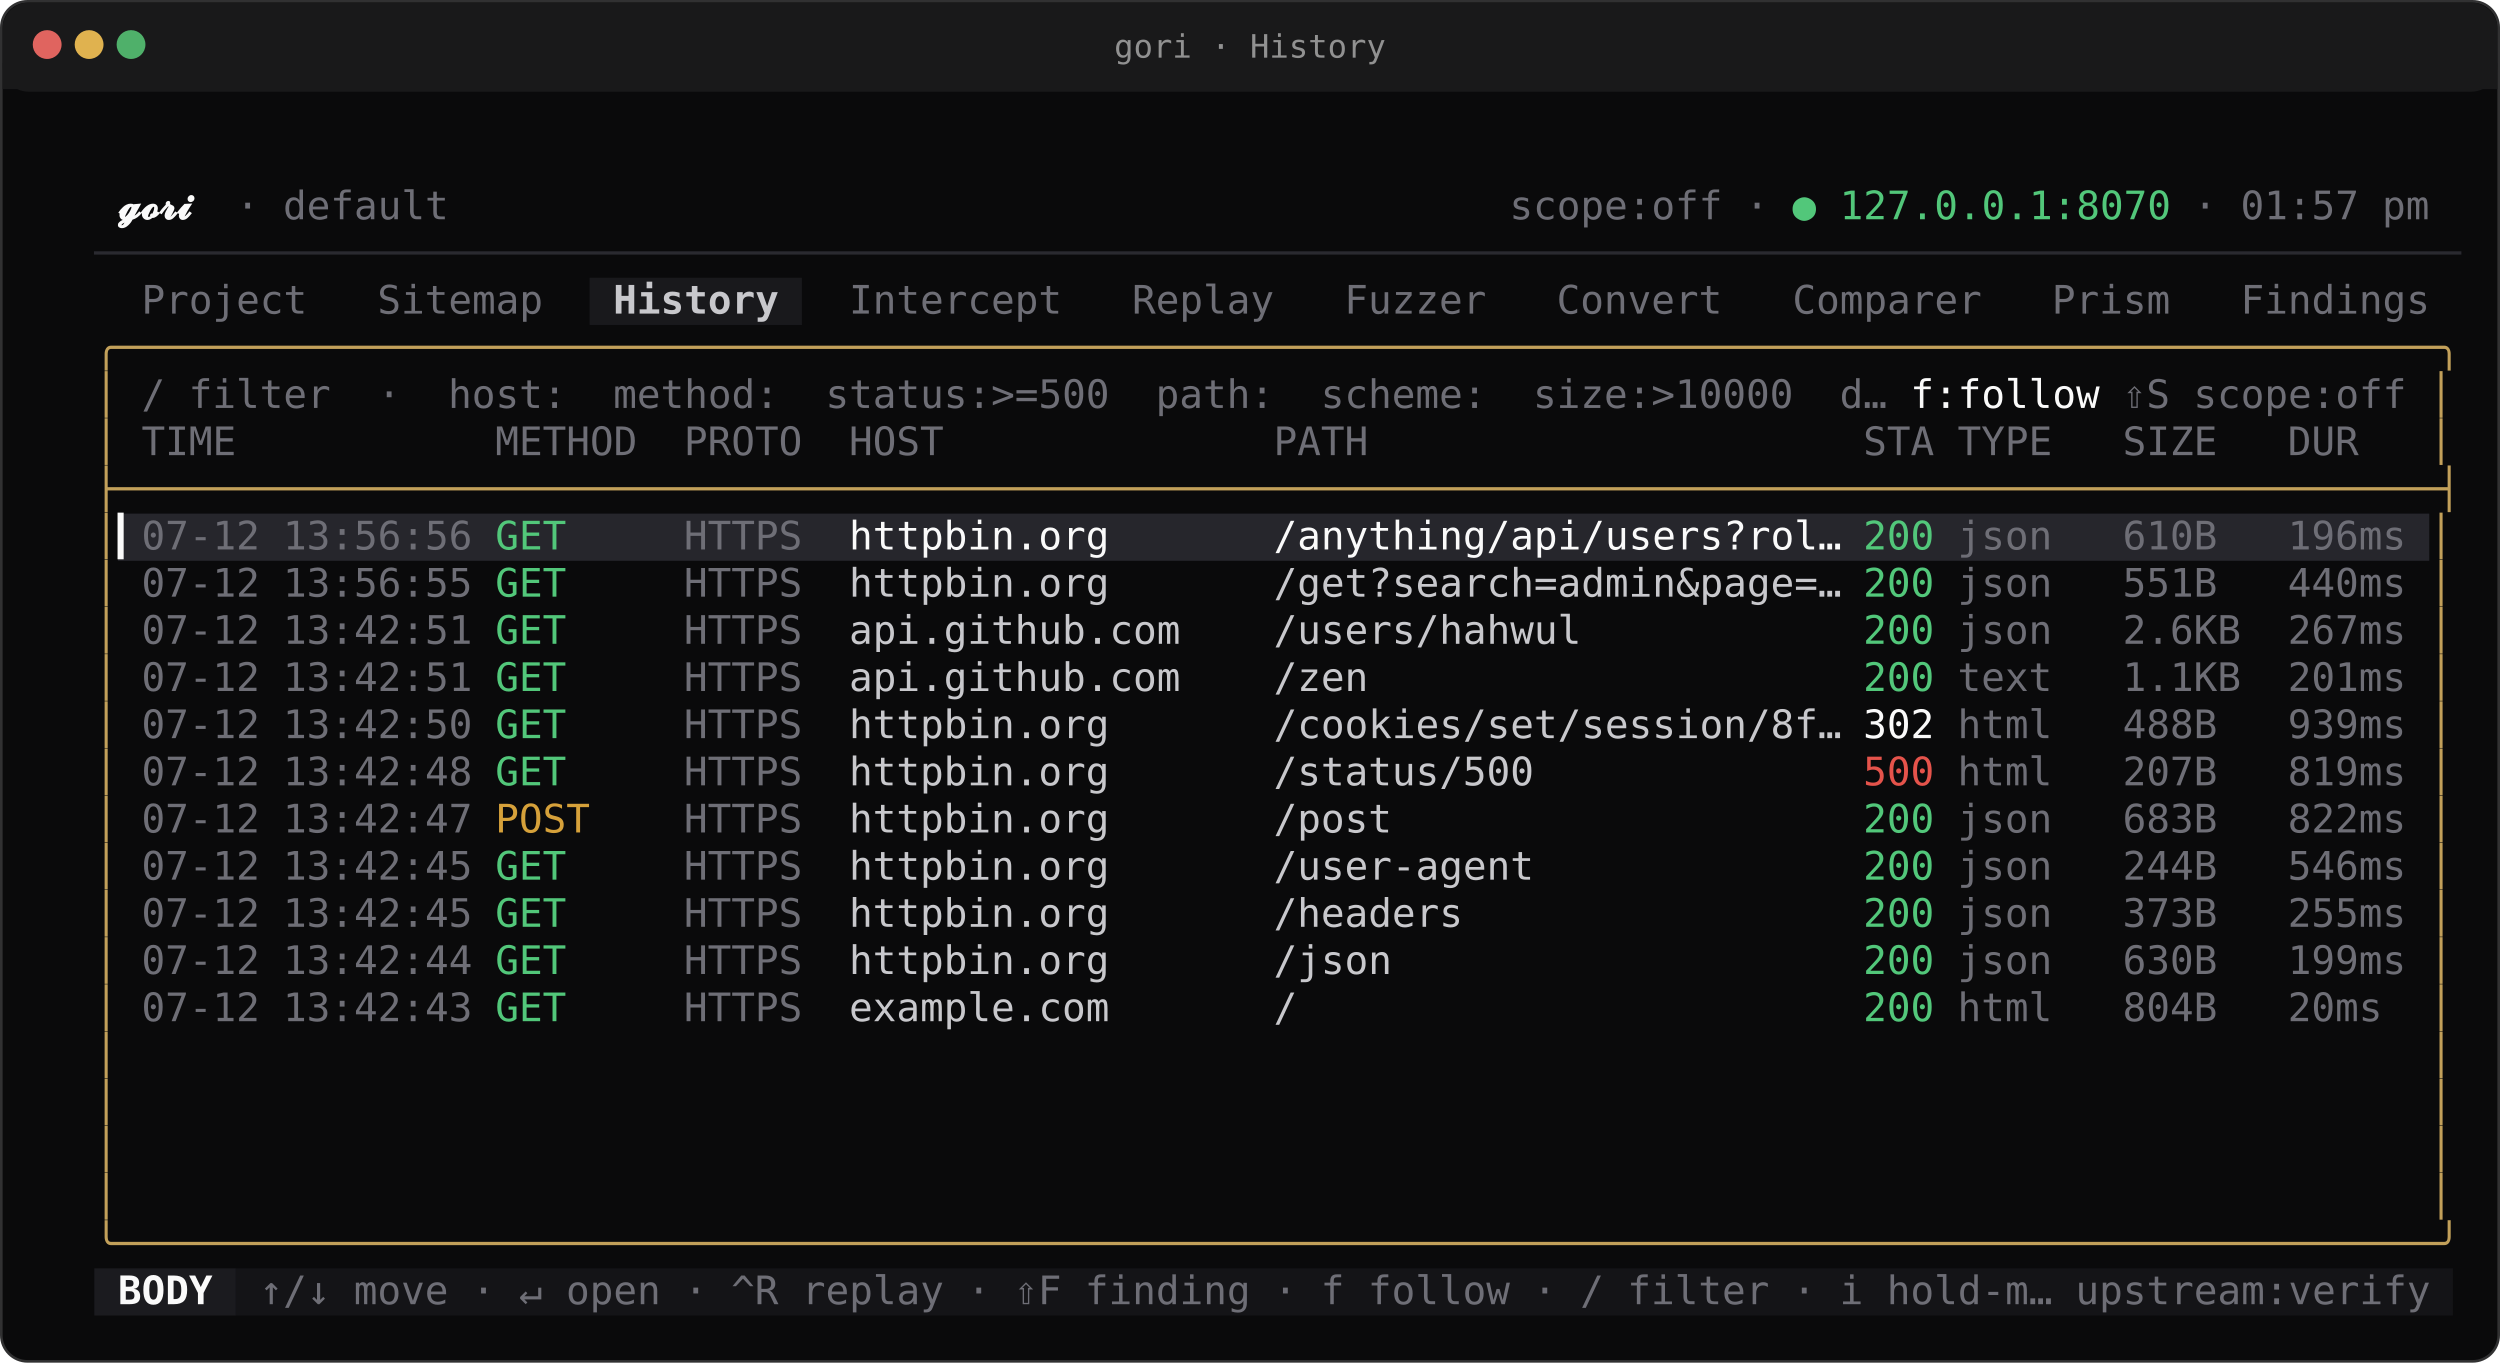
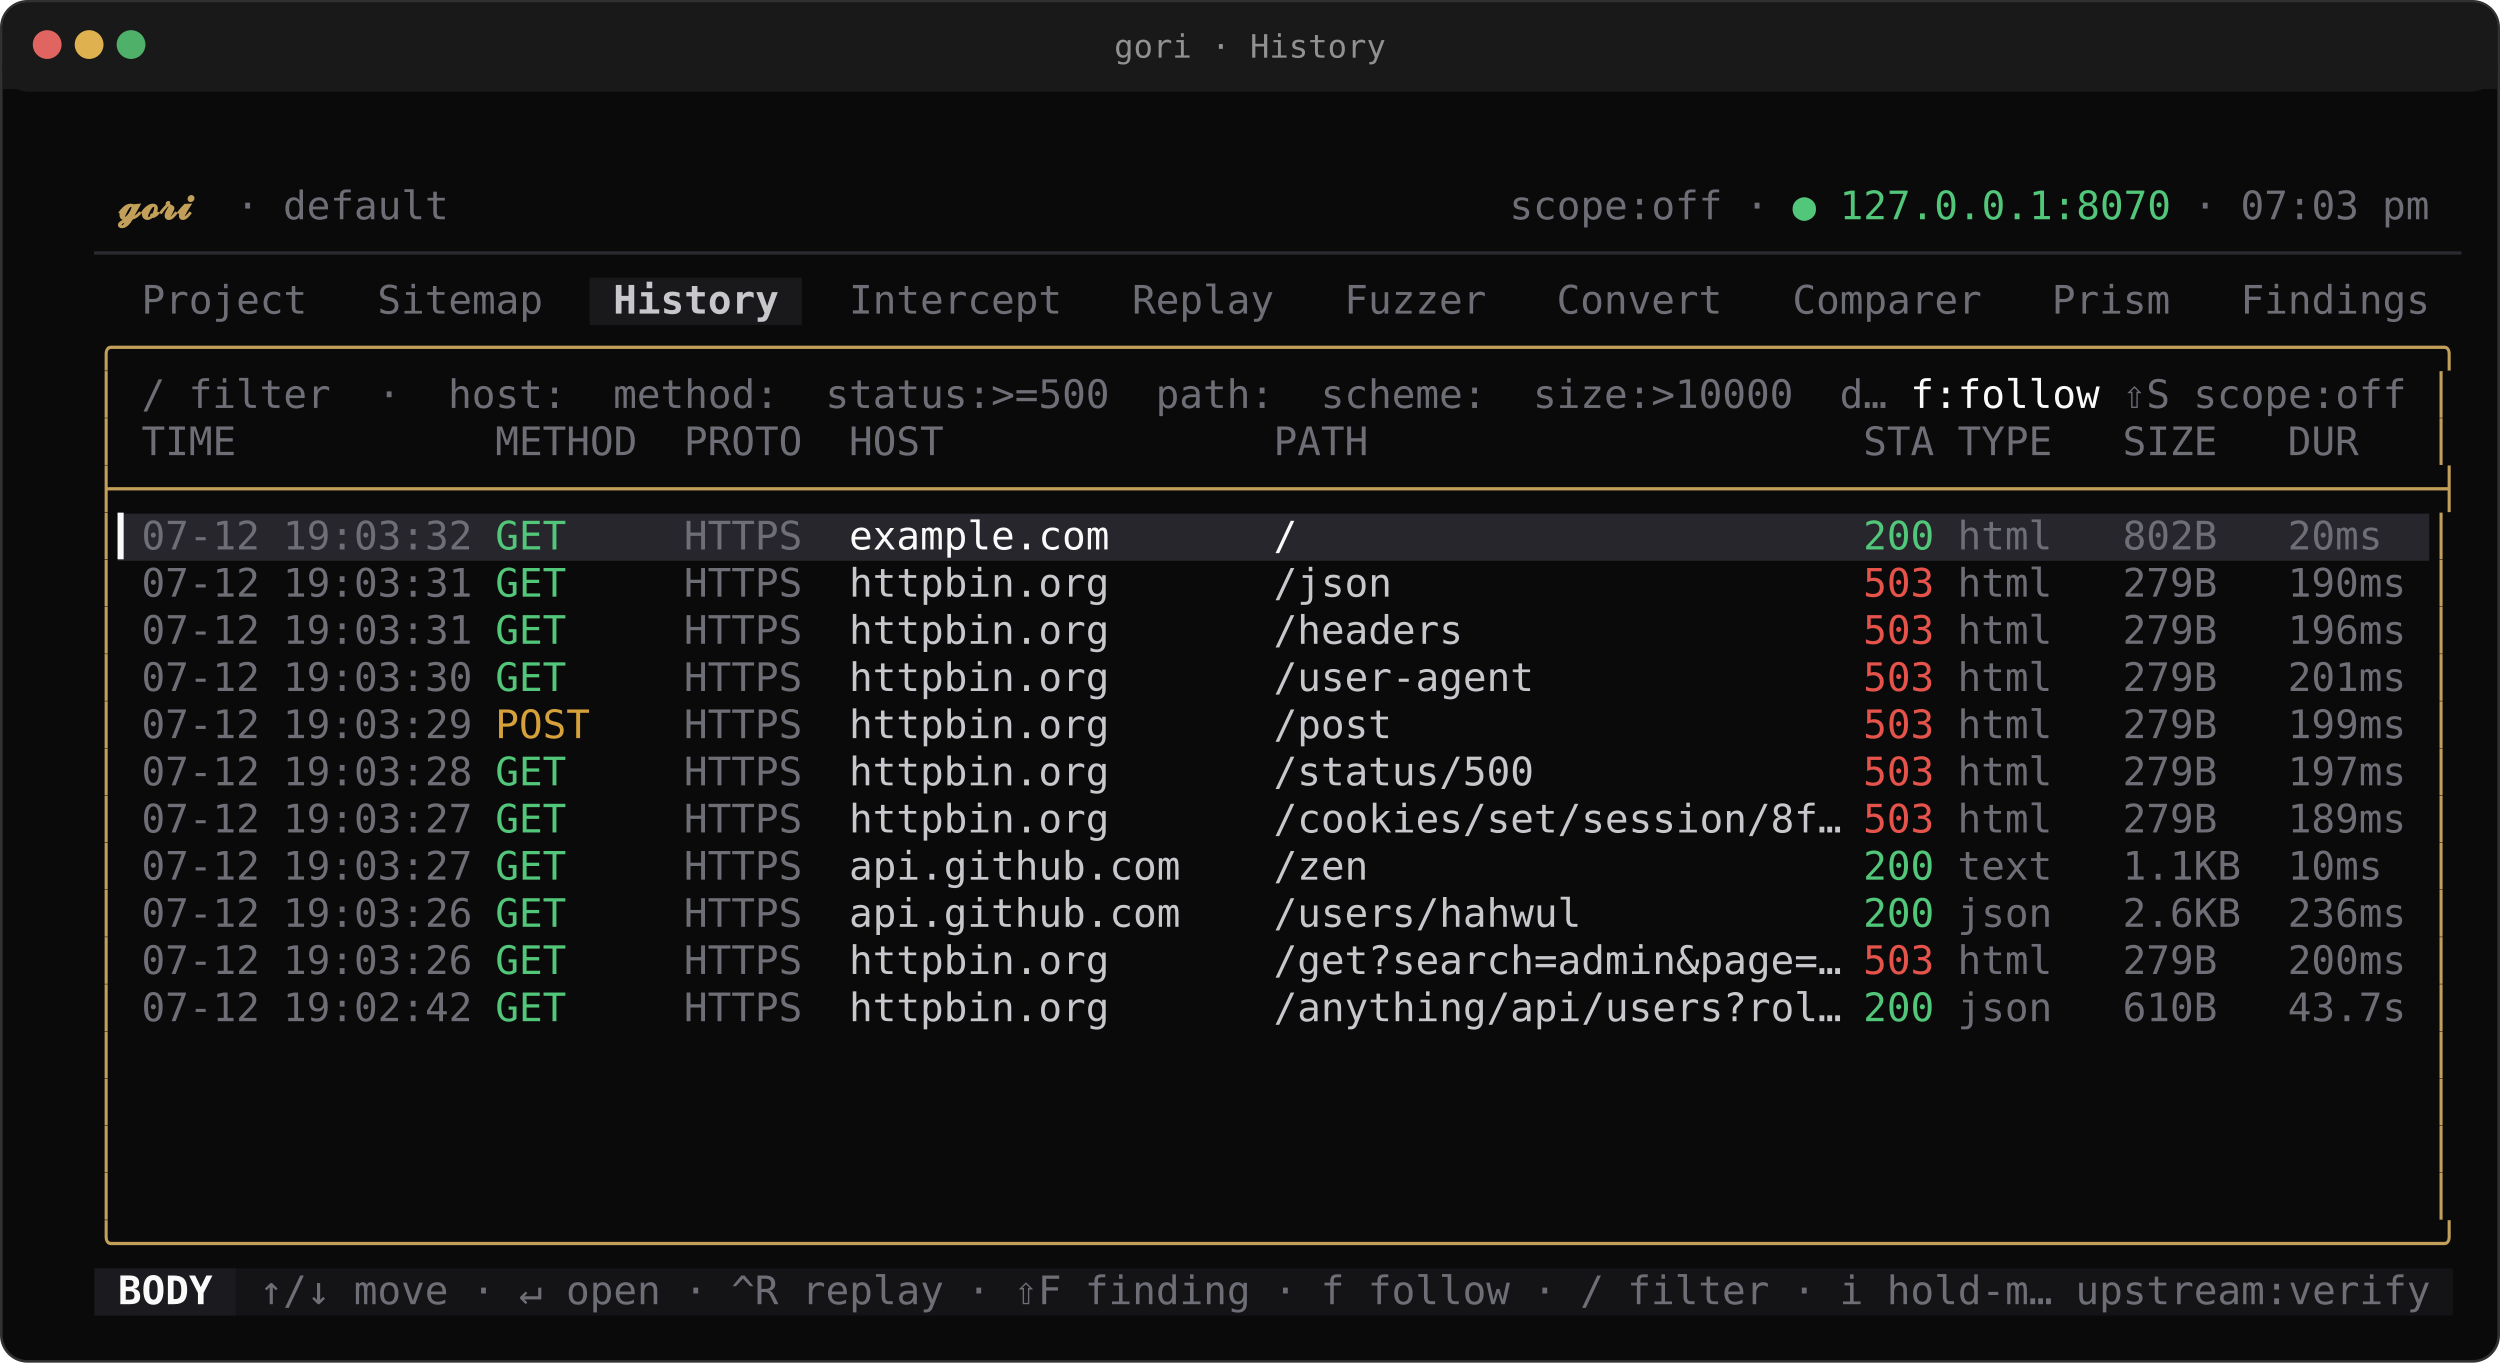
<svg xmlns="http://www.w3.org/2000/svg" width="954" height="520" viewBox="0 0 954.0 520.0" font-family="ui-monospace,'SF Mono','JetBrains Mono',Menlo,Consolas,monospace" font-size="15.0px" role="img" aria-label="gori · History">
  <rect x="0.5" y="0.5" width="953.0" height="519.0" rx="10" ry="10" fill="#0a0a0b" stroke="#313132" stroke-width="1" />
  <rect x="1" y="1" width="952.0" height="34.0" rx="10" ry="10" fill="#19191a" />
  <rect x="1" y="24.0" width="952.0" height="10" fill="#19191a" />
  <circle cx="18.0" cy="17.0" r="5.5" fill="#e0645f" />
  <circle cx="34.0" cy="17.0" r="5.5" fill="#e0b24f" />
  <circle cx="50.0" cy="17.0" r="5.5" fill="#4fb06a" />
  <text x="477.0" y="22.0" text-anchor="middle" fill="#919191" font-size="12.3px">gori · History</text>
  <rect x="225.00" y="106.00" width="81.00" height="18.00" fill="#19191c" />
  <rect x="45.00" y="196.00" width="882.00" height="18.00" fill="#26262c" />
  <rect x="36.00" y="484.00" width="54.00" height="18.00" fill="#1b1b1f" />
  <rect x="90.00" y="484.00" width="846.00" height="18.00" fill="#141417" />
-   <text x="45.00" y="83.68" textLength="36.00" lengthAdjust="spacingAndGlyphs" fill="#fafafa" font-weight="700" xml:space="preserve">𝓰𝓸𝓻𝓲</text>
+   <text x="45.00" y="83.68" textLength="36.00" lengthAdjust="spacingAndGlyphs" fill="#c2a05a" font-weight="700" xml:space="preserve">𝓰𝓸𝓻𝓲</text>
  <text x="90.00" y="83.68" textLength="9.00" lengthAdjust="spacingAndGlyphs" fill="#6e6e76" xml:space="preserve">·</text>
  <text x="108.00" y="83.68" textLength="63.00" lengthAdjust="spacingAndGlyphs" fill="#6e6e76" xml:space="preserve">default</text>
  <text x="576.00" y="83.68" textLength="81.00" lengthAdjust="spacingAndGlyphs" fill="#6e6e76" xml:space="preserve">scope:off</text>
  <text x="666.00" y="83.68" textLength="9.00" lengthAdjust="spacingAndGlyphs" fill="#6e6e76" xml:space="preserve">·</text>
  <text x="684.00" y="83.68" textLength="9.00" lengthAdjust="spacingAndGlyphs" fill="#52c77a" xml:space="preserve">●</text>
  <text x="702.00" y="83.68" textLength="126.00" lengthAdjust="spacingAndGlyphs" fill="#52c77a" xml:space="preserve">127.0.0.1:8070</text>
  <text x="837.00" y="83.68" textLength="9.00" lengthAdjust="spacingAndGlyphs" fill="#6e6e76" xml:space="preserve">·</text>
-   <text x="855.00" y="83.68" textLength="45.00" lengthAdjust="spacingAndGlyphs" fill="#6e6e76" xml:space="preserve">01:57</text>
+   <text x="855.00" y="83.68" textLength="45.00" lengthAdjust="spacingAndGlyphs" fill="#6e6e76" xml:space="preserve">07:03</text>
  <text x="909.00" y="83.68" textLength="18.00" lengthAdjust="spacingAndGlyphs" fill="#6e6e76" xml:space="preserve">pm</text>
  <text x="36.00" y="101.68" textLength="900.00" lengthAdjust="spacingAndGlyphs" fill="#2a2a30" xml:space="preserve">────────────────────────────────────────────────────────────────────────────────────────────────────</text>
  <text x="54.00" y="119.68" textLength="63.00" lengthAdjust="spacingAndGlyphs" fill="#6e6e76" xml:space="preserve">Project</text>
  <text x="144.00" y="119.68" textLength="63.00" lengthAdjust="spacingAndGlyphs" fill="#6e6e76" xml:space="preserve">Sitemap</text>
  <text x="234.00" y="119.68" textLength="63.00" lengthAdjust="spacingAndGlyphs" fill="#c8c8cc" font-weight="700" xml:space="preserve">History</text>
  <text x="324.00" y="119.68" textLength="81.00" lengthAdjust="spacingAndGlyphs" fill="#6e6e76" xml:space="preserve">Intercept</text>
  <text x="432.00" y="119.68" textLength="54.00" lengthAdjust="spacingAndGlyphs" fill="#6e6e76" xml:space="preserve">Replay</text>
  <text x="513.00" y="119.68" textLength="54.00" lengthAdjust="spacingAndGlyphs" fill="#6e6e76" xml:space="preserve">Fuzzer</text>
  <text x="594.00" y="119.68" textLength="63.00" lengthAdjust="spacingAndGlyphs" fill="#6e6e76" xml:space="preserve">Convert</text>
  <text x="684.00" y="119.68" textLength="72.00" lengthAdjust="spacingAndGlyphs" fill="#6e6e76" xml:space="preserve">Comparer</text>
  <text x="783.00" y="119.68" textLength="45.00" lengthAdjust="spacingAndGlyphs" fill="#6e6e76" xml:space="preserve">Prism</text>
  <text x="855.00" y="119.68" textLength="72.00" lengthAdjust="spacingAndGlyphs" fill="#6e6e76" xml:space="preserve">Findings</text>
  <text x="36.00" y="137.68" textLength="900.00" lengthAdjust="spacingAndGlyphs" fill="#c2a05a" xml:space="preserve">╭──────────────────────────────────────────────────────────────────────────────────────────────────╮</text>
  <text x="36.00" y="155.68" textLength="9.00" lengthAdjust="spacingAndGlyphs" fill="#c2a05a" xml:space="preserve">│</text>
  <text x="54.00" y="155.68" textLength="9.00" lengthAdjust="spacingAndGlyphs" fill="#6e6e76" xml:space="preserve">/</text>
  <text x="72.00" y="155.68" textLength="54.00" lengthAdjust="spacingAndGlyphs" fill="#6e6e76" xml:space="preserve">filter</text>
  <text x="144.00" y="155.68" textLength="9.00" lengthAdjust="spacingAndGlyphs" fill="#6e6e76" xml:space="preserve">·</text>
  <text x="171.00" y="155.68" textLength="45.00" lengthAdjust="spacingAndGlyphs" fill="#6e6e76" xml:space="preserve">host:</text>
  <text x="234.00" y="155.68" textLength="63.00" lengthAdjust="spacingAndGlyphs" fill="#6e6e76" xml:space="preserve">method:</text>
  <text x="315.00" y="155.68" textLength="108.00" lengthAdjust="spacingAndGlyphs" fill="#6e6e76" xml:space="preserve">status:&gt;=500</text>
  <text x="441.00" y="155.68" textLength="45.00" lengthAdjust="spacingAndGlyphs" fill="#6e6e76" xml:space="preserve">path:</text>
  <text x="504.00" y="155.68" textLength="63.00" lengthAdjust="spacingAndGlyphs" fill="#6e6e76" xml:space="preserve">scheme:</text>
  <text x="585.00" y="155.68" textLength="99.00" lengthAdjust="spacingAndGlyphs" fill="#6e6e76" xml:space="preserve">size:&gt;10000</text>
  <text x="702.00" y="155.68" textLength="18.00" lengthAdjust="spacingAndGlyphs" fill="#6e6e76" xml:space="preserve">d…</text>
  <text x="729.00" y="155.68" textLength="72.00" lengthAdjust="spacingAndGlyphs" fill="#fafafa" xml:space="preserve">f:follow</text>
  <text x="810.00" y="155.68" textLength="18.00" lengthAdjust="spacingAndGlyphs" fill="#6e6e76" xml:space="preserve">⇧S</text>
  <text x="837.00" y="155.68" textLength="81.00" lengthAdjust="spacingAndGlyphs" fill="#6e6e76" xml:space="preserve">scope:off</text>
  <text x="927.00" y="155.68" textLength="9.00" lengthAdjust="spacingAndGlyphs" fill="#c2a05a" xml:space="preserve">│</text>
  <text x="36.00" y="173.68" textLength="9.00" lengthAdjust="spacingAndGlyphs" fill="#c2a05a" xml:space="preserve">│</text>
  <text x="54.00" y="173.68" textLength="36.00" lengthAdjust="spacingAndGlyphs" fill="#6e6e76" xml:space="preserve">TIME</text>
  <text x="189.00" y="173.68" textLength="54.00" lengthAdjust="spacingAndGlyphs" fill="#6e6e76" xml:space="preserve">METHOD</text>
  <text x="261.00" y="173.68" textLength="45.00" lengthAdjust="spacingAndGlyphs" fill="#6e6e76" xml:space="preserve">PROTO</text>
  <text x="324.00" y="173.68" textLength="36.00" lengthAdjust="spacingAndGlyphs" fill="#6e6e76" xml:space="preserve">HOST</text>
  <text x="486.00" y="173.68" textLength="36.00" lengthAdjust="spacingAndGlyphs" fill="#6e6e76" xml:space="preserve">PATH</text>
  <text x="711.00" y="173.68" textLength="27.00" lengthAdjust="spacingAndGlyphs" fill="#6e6e76" xml:space="preserve">STA</text>
  <text x="747.00" y="173.68" textLength="36.00" lengthAdjust="spacingAndGlyphs" fill="#6e6e76" xml:space="preserve">TYPE</text>
  <text x="810.00" y="173.68" textLength="36.00" lengthAdjust="spacingAndGlyphs" fill="#6e6e76" xml:space="preserve">SIZE</text>
  <text x="873.00" y="173.68" textLength="27.00" lengthAdjust="spacingAndGlyphs" fill="#6e6e76" xml:space="preserve">DUR</text>
  <text x="927.00" y="173.68" textLength="9.00" lengthAdjust="spacingAndGlyphs" fill="#c2a05a" xml:space="preserve">│</text>
  <text x="36.00" y="191.68" textLength="900.00" lengthAdjust="spacingAndGlyphs" fill="#c2a05a" xml:space="preserve">├──────────────────────────────────────────────────────────────────────────────────────────────────┤</text>
  <text x="36.00" y="209.68" textLength="9.00" lengthAdjust="spacingAndGlyphs" fill="#c2a05a" xml:space="preserve">│</text>
  <text x="45.00" y="209.68" textLength="9.00" lengthAdjust="spacingAndGlyphs" fill="#fafafa" xml:space="preserve">▎</text>
  <text x="54.00" y="209.68" textLength="45.00" lengthAdjust="spacingAndGlyphs" fill="#6e6e76" xml:space="preserve">07-12</text>
-   <text x="108.00" y="209.68" textLength="72.00" lengthAdjust="spacingAndGlyphs" fill="#6e6e76" xml:space="preserve">13:56:56</text>
+   <text x="108.00" y="209.68" textLength="72.00" lengthAdjust="spacingAndGlyphs" fill="#6e6e76" xml:space="preserve">19:03:32</text>
  <text x="189.00" y="209.68" textLength="27.00" lengthAdjust="spacingAndGlyphs" fill="#52c77a" xml:space="preserve">GET</text>
  <text x="261.00" y="209.68" textLength="45.00" lengthAdjust="spacingAndGlyphs" fill="#6e6e76" xml:space="preserve">HTTPS</text>
-   <text x="324.00" y="209.68" textLength="99.00" lengthAdjust="spacingAndGlyphs" fill="#fafafa" xml:space="preserve">httpbin.org</text>
-   <text x="486.00" y="209.68" textLength="216.00" lengthAdjust="spacingAndGlyphs" fill="#fafafa" xml:space="preserve">/anything/api/users?rol…</text>
+   <text x="324.00" y="209.68" textLength="99.00" lengthAdjust="spacingAndGlyphs" fill="#fafafa" xml:space="preserve">example.com</text>
+   <text x="486.00" y="209.68" textLength="9.00" lengthAdjust="spacingAndGlyphs" fill="#fafafa" xml:space="preserve">/</text>
  <text x="711.00" y="209.68" textLength="27.00" lengthAdjust="spacingAndGlyphs" fill="#52c77a" xml:space="preserve">200</text>
-   <text x="747.00" y="209.68" textLength="36.00" lengthAdjust="spacingAndGlyphs" fill="#6e6e76" xml:space="preserve">json</text>
-   <text x="810.00" y="209.68" textLength="36.00" lengthAdjust="spacingAndGlyphs" fill="#6e6e76" xml:space="preserve">610B</text>
-   <text x="873.00" y="209.68" textLength="45.00" lengthAdjust="spacingAndGlyphs" fill="#6e6e76" xml:space="preserve">196ms</text>
+   <text x="747.00" y="209.68" textLength="36.00" lengthAdjust="spacingAndGlyphs" fill="#6e6e76" xml:space="preserve">html</text>
+   <text x="810.00" y="209.68" textLength="36.00" lengthAdjust="spacingAndGlyphs" fill="#6e6e76" xml:space="preserve">802B</text>
+   <text x="873.00" y="209.68" textLength="36.00" lengthAdjust="spacingAndGlyphs" fill="#6e6e76" xml:space="preserve">20ms</text>
  <text x="927.00" y="209.68" textLength="9.00" lengthAdjust="spacingAndGlyphs" fill="#c2a05a" xml:space="preserve">│</text>
  <text x="36.00" y="227.68" textLength="9.00" lengthAdjust="spacingAndGlyphs" fill="#c2a05a" xml:space="preserve">│</text>
  <text x="54.00" y="227.68" textLength="45.00" lengthAdjust="spacingAndGlyphs" fill="#6e6e76" xml:space="preserve">07-12</text>
-   <text x="108.00" y="227.68" textLength="72.00" lengthAdjust="spacingAndGlyphs" fill="#6e6e76" xml:space="preserve">13:56:55</text>
+   <text x="108.00" y="227.68" textLength="72.00" lengthAdjust="spacingAndGlyphs" fill="#6e6e76" xml:space="preserve">19:03:31</text>
  <text x="189.00" y="227.68" textLength="27.00" lengthAdjust="spacingAndGlyphs" fill="#52c77a" xml:space="preserve">GET</text>
  <text x="261.00" y="227.68" textLength="45.00" lengthAdjust="spacingAndGlyphs" fill="#6e6e76" xml:space="preserve">HTTPS</text>
  <text x="324.00" y="227.68" textLength="99.00" lengthAdjust="spacingAndGlyphs" fill="#c8c8cc" xml:space="preserve">httpbin.org</text>
-   <text x="486.00" y="227.68" textLength="216.00" lengthAdjust="spacingAndGlyphs" fill="#c8c8cc" xml:space="preserve">/get?search=admin&amp;page=…</text>
-   <text x="711.00" y="227.68" textLength="27.00" lengthAdjust="spacingAndGlyphs" fill="#52c77a" xml:space="preserve">200</text>
-   <text x="747.00" y="227.68" textLength="36.00" lengthAdjust="spacingAndGlyphs" fill="#6e6e76" xml:space="preserve">json</text>
-   <text x="810.00" y="227.68" textLength="36.00" lengthAdjust="spacingAndGlyphs" fill="#6e6e76" xml:space="preserve">551B</text>
-   <text x="873.00" y="227.68" textLength="45.00" lengthAdjust="spacingAndGlyphs" fill="#6e6e76" xml:space="preserve">440ms</text>
+   <text x="486.00" y="227.68" textLength="45.00" lengthAdjust="spacingAndGlyphs" fill="#c8c8cc" xml:space="preserve">/json</text>
+   <text x="711.00" y="227.68" textLength="27.00" lengthAdjust="spacingAndGlyphs" fill="#e5534b" xml:space="preserve">503</text>
+   <text x="747.00" y="227.68" textLength="36.00" lengthAdjust="spacingAndGlyphs" fill="#6e6e76" xml:space="preserve">html</text>
+   <text x="810.00" y="227.68" textLength="36.00" lengthAdjust="spacingAndGlyphs" fill="#6e6e76" xml:space="preserve">279B</text>
+   <text x="873.00" y="227.68" textLength="45.00" lengthAdjust="spacingAndGlyphs" fill="#6e6e76" xml:space="preserve">190ms</text>
  <text x="927.00" y="227.68" textLength="9.00" lengthAdjust="spacingAndGlyphs" fill="#c2a05a" xml:space="preserve">│</text>
  <text x="36.00" y="245.68" textLength="9.00" lengthAdjust="spacingAndGlyphs" fill="#c2a05a" xml:space="preserve">│</text>
  <text x="54.00" y="245.68" textLength="45.00" lengthAdjust="spacingAndGlyphs" fill="#6e6e76" xml:space="preserve">07-12</text>
-   <text x="108.00" y="245.68" textLength="72.00" lengthAdjust="spacingAndGlyphs" fill="#6e6e76" xml:space="preserve">13:42:51</text>
+   <text x="108.00" y="245.68" textLength="72.00" lengthAdjust="spacingAndGlyphs" fill="#6e6e76" xml:space="preserve">19:03:31</text>
  <text x="189.00" y="245.68" textLength="27.00" lengthAdjust="spacingAndGlyphs" fill="#52c77a" xml:space="preserve">GET</text>
  <text x="261.00" y="245.68" textLength="45.00" lengthAdjust="spacingAndGlyphs" fill="#6e6e76" xml:space="preserve">HTTPS</text>
-   <text x="324.00" y="245.68" textLength="126.00" lengthAdjust="spacingAndGlyphs" fill="#c8c8cc" xml:space="preserve">api.github.com</text>
-   <text x="486.00" y="245.68" textLength="117.00" lengthAdjust="spacingAndGlyphs" fill="#c8c8cc" xml:space="preserve">/users/hahwul</text>
-   <text x="711.00" y="245.68" textLength="27.00" lengthAdjust="spacingAndGlyphs" fill="#52c77a" xml:space="preserve">200</text>
-   <text x="747.00" y="245.68" textLength="36.00" lengthAdjust="spacingAndGlyphs" fill="#6e6e76" xml:space="preserve">json</text>
-   <text x="810.00" y="245.68" textLength="45.00" lengthAdjust="spacingAndGlyphs" fill="#6e6e76" xml:space="preserve">2.6KB</text>
-   <text x="873.00" y="245.68" textLength="45.00" lengthAdjust="spacingAndGlyphs" fill="#6e6e76" xml:space="preserve">267ms</text>
+   <text x="324.00" y="245.68" textLength="99.00" lengthAdjust="spacingAndGlyphs" fill="#c8c8cc" xml:space="preserve">httpbin.org</text>
+   <text x="486.00" y="245.68" textLength="72.00" lengthAdjust="spacingAndGlyphs" fill="#c8c8cc" xml:space="preserve">/headers</text>
+   <text x="711.00" y="245.68" textLength="27.00" lengthAdjust="spacingAndGlyphs" fill="#e5534b" xml:space="preserve">503</text>
+   <text x="747.00" y="245.68" textLength="36.00" lengthAdjust="spacingAndGlyphs" fill="#6e6e76" xml:space="preserve">html</text>
+   <text x="810.00" y="245.68" textLength="36.00" lengthAdjust="spacingAndGlyphs" fill="#6e6e76" xml:space="preserve">279B</text>
+   <text x="873.00" y="245.68" textLength="45.00" lengthAdjust="spacingAndGlyphs" fill="#6e6e76" xml:space="preserve">196ms</text>
  <text x="927.00" y="245.68" textLength="9.00" lengthAdjust="spacingAndGlyphs" fill="#c2a05a" xml:space="preserve">│</text>
  <text x="36.00" y="263.68" textLength="9.00" lengthAdjust="spacingAndGlyphs" fill="#c2a05a" xml:space="preserve">│</text>
  <text x="54.00" y="263.68" textLength="45.00" lengthAdjust="spacingAndGlyphs" fill="#6e6e76" xml:space="preserve">07-12</text>
-   <text x="108.00" y="263.68" textLength="72.00" lengthAdjust="spacingAndGlyphs" fill="#6e6e76" xml:space="preserve">13:42:51</text>
+   <text x="108.00" y="263.68" textLength="72.00" lengthAdjust="spacingAndGlyphs" fill="#6e6e76" xml:space="preserve">19:03:30</text>
  <text x="189.00" y="263.68" textLength="27.00" lengthAdjust="spacingAndGlyphs" fill="#52c77a" xml:space="preserve">GET</text>
  <text x="261.00" y="263.68" textLength="45.00" lengthAdjust="spacingAndGlyphs" fill="#6e6e76" xml:space="preserve">HTTPS</text>
-   <text x="324.00" y="263.68" textLength="126.00" lengthAdjust="spacingAndGlyphs" fill="#c8c8cc" xml:space="preserve">api.github.com</text>
-   <text x="486.00" y="263.68" textLength="36.00" lengthAdjust="spacingAndGlyphs" fill="#c8c8cc" xml:space="preserve">/zen</text>
-   <text x="711.00" y="263.68" textLength="27.00" lengthAdjust="spacingAndGlyphs" fill="#52c77a" xml:space="preserve">200</text>
-   <text x="747.00" y="263.68" textLength="36.00" lengthAdjust="spacingAndGlyphs" fill="#6e6e76" xml:space="preserve">text</text>
-   <text x="810.00" y="263.68" textLength="45.00" lengthAdjust="spacingAndGlyphs" fill="#6e6e76" xml:space="preserve">1.1KB</text>
+   <text x="324.00" y="263.68" textLength="99.00" lengthAdjust="spacingAndGlyphs" fill="#c8c8cc" xml:space="preserve">httpbin.org</text>
+   <text x="486.00" y="263.68" textLength="99.00" lengthAdjust="spacingAndGlyphs" fill="#c8c8cc" xml:space="preserve">/user-agent</text>
+   <text x="711.00" y="263.68" textLength="27.00" lengthAdjust="spacingAndGlyphs" fill="#e5534b" xml:space="preserve">503</text>
+   <text x="747.00" y="263.68" textLength="36.00" lengthAdjust="spacingAndGlyphs" fill="#6e6e76" xml:space="preserve">html</text>
+   <text x="810.00" y="263.68" textLength="36.00" lengthAdjust="spacingAndGlyphs" fill="#6e6e76" xml:space="preserve">279B</text>
  <text x="873.00" y="263.68" textLength="45.00" lengthAdjust="spacingAndGlyphs" fill="#6e6e76" xml:space="preserve">201ms</text>
  <text x="927.00" y="263.68" textLength="9.00" lengthAdjust="spacingAndGlyphs" fill="#c2a05a" xml:space="preserve">│</text>
  <text x="36.00" y="281.68" textLength="9.00" lengthAdjust="spacingAndGlyphs" fill="#c2a05a" xml:space="preserve">│</text>
  <text x="54.00" y="281.68" textLength="45.00" lengthAdjust="spacingAndGlyphs" fill="#6e6e76" xml:space="preserve">07-12</text>
-   <text x="108.00" y="281.68" textLength="72.00" lengthAdjust="spacingAndGlyphs" fill="#6e6e76" xml:space="preserve">13:42:50</text>
-   <text x="189.00" y="281.68" textLength="27.00" lengthAdjust="spacingAndGlyphs" fill="#52c77a" xml:space="preserve">GET</text>
+   <text x="108.00" y="281.68" textLength="72.00" lengthAdjust="spacingAndGlyphs" fill="#6e6e76" xml:space="preserve">19:03:29</text>
+   <text x="189.00" y="281.68" textLength="36.00" lengthAdjust="spacingAndGlyphs" fill="#d6a13a" xml:space="preserve">POST</text>
  <text x="261.00" y="281.68" textLength="45.00" lengthAdjust="spacingAndGlyphs" fill="#6e6e76" xml:space="preserve">HTTPS</text>
  <text x="324.00" y="281.68" textLength="99.00" lengthAdjust="spacingAndGlyphs" fill="#c8c8cc" xml:space="preserve">httpbin.org</text>
-   <text x="486.00" y="281.68" textLength="216.00" lengthAdjust="spacingAndGlyphs" fill="#c8c8cc" xml:space="preserve">/cookies/set/session/8f…</text>
-   <text x="711.00" y="281.68" textLength="27.00" lengthAdjust="spacingAndGlyphs" fill="#fafafa" xml:space="preserve">302</text>
+   <text x="486.00" y="281.68" textLength="45.00" lengthAdjust="spacingAndGlyphs" fill="#c8c8cc" xml:space="preserve">/post</text>
+   <text x="711.00" y="281.68" textLength="27.00" lengthAdjust="spacingAndGlyphs" fill="#e5534b" xml:space="preserve">503</text>
  <text x="747.00" y="281.68" textLength="36.00" lengthAdjust="spacingAndGlyphs" fill="#6e6e76" xml:space="preserve">html</text>
-   <text x="810.00" y="281.68" textLength="36.00" lengthAdjust="spacingAndGlyphs" fill="#6e6e76" xml:space="preserve">488B</text>
-   <text x="873.00" y="281.68" textLength="45.00" lengthAdjust="spacingAndGlyphs" fill="#6e6e76" xml:space="preserve">939ms</text>
+   <text x="810.00" y="281.68" textLength="36.00" lengthAdjust="spacingAndGlyphs" fill="#6e6e76" xml:space="preserve">279B</text>
+   <text x="873.00" y="281.68" textLength="45.00" lengthAdjust="spacingAndGlyphs" fill="#6e6e76" xml:space="preserve">199ms</text>
  <text x="927.00" y="281.68" textLength="9.00" lengthAdjust="spacingAndGlyphs" fill="#c2a05a" xml:space="preserve">│</text>
  <text x="36.00" y="299.68" textLength="9.00" lengthAdjust="spacingAndGlyphs" fill="#c2a05a" xml:space="preserve">│</text>
  <text x="54.00" y="299.68" textLength="45.00" lengthAdjust="spacingAndGlyphs" fill="#6e6e76" xml:space="preserve">07-12</text>
-   <text x="108.00" y="299.68" textLength="72.00" lengthAdjust="spacingAndGlyphs" fill="#6e6e76" xml:space="preserve">13:42:48</text>
+   <text x="108.00" y="299.68" textLength="72.00" lengthAdjust="spacingAndGlyphs" fill="#6e6e76" xml:space="preserve">19:03:28</text>
  <text x="189.00" y="299.68" textLength="27.00" lengthAdjust="spacingAndGlyphs" fill="#52c77a" xml:space="preserve">GET</text>
  <text x="261.00" y="299.68" textLength="45.00" lengthAdjust="spacingAndGlyphs" fill="#6e6e76" xml:space="preserve">HTTPS</text>
  <text x="324.00" y="299.68" textLength="99.00" lengthAdjust="spacingAndGlyphs" fill="#c8c8cc" xml:space="preserve">httpbin.org</text>
  <text x="486.00" y="299.68" textLength="99.00" lengthAdjust="spacingAndGlyphs" fill="#c8c8cc" xml:space="preserve">/status/500</text>
-   <text x="711.00" y="299.68" textLength="27.00" lengthAdjust="spacingAndGlyphs" fill="#e5534b" xml:space="preserve">500</text>
+   <text x="711.00" y="299.68" textLength="27.00" lengthAdjust="spacingAndGlyphs" fill="#e5534b" xml:space="preserve">503</text>
  <text x="747.00" y="299.68" textLength="36.00" lengthAdjust="spacingAndGlyphs" fill="#6e6e76" xml:space="preserve">html</text>
-   <text x="810.00" y="299.68" textLength="36.00" lengthAdjust="spacingAndGlyphs" fill="#6e6e76" xml:space="preserve">207B</text>
-   <text x="873.00" y="299.68" textLength="45.00" lengthAdjust="spacingAndGlyphs" fill="#6e6e76" xml:space="preserve">819ms</text>
+   <text x="810.00" y="299.68" textLength="36.00" lengthAdjust="spacingAndGlyphs" fill="#6e6e76" xml:space="preserve">279B</text>
+   <text x="873.00" y="299.68" textLength="45.00" lengthAdjust="spacingAndGlyphs" fill="#6e6e76" xml:space="preserve">197ms</text>
  <text x="927.00" y="299.68" textLength="9.00" lengthAdjust="spacingAndGlyphs" fill="#c2a05a" xml:space="preserve">│</text>
  <text x="36.00" y="317.68" textLength="9.00" lengthAdjust="spacingAndGlyphs" fill="#c2a05a" xml:space="preserve">│</text>
  <text x="54.00" y="317.68" textLength="45.00" lengthAdjust="spacingAndGlyphs" fill="#6e6e76" xml:space="preserve">07-12</text>
-   <text x="108.00" y="317.68" textLength="72.00" lengthAdjust="spacingAndGlyphs" fill="#6e6e76" xml:space="preserve">13:42:47</text>
-   <text x="189.00" y="317.68" textLength="36.00" lengthAdjust="spacingAndGlyphs" fill="#d6a13a" xml:space="preserve">POST</text>
+   <text x="108.00" y="317.68" textLength="72.00" lengthAdjust="spacingAndGlyphs" fill="#6e6e76" xml:space="preserve">19:03:27</text>
+   <text x="189.00" y="317.68" textLength="27.00" lengthAdjust="spacingAndGlyphs" fill="#52c77a" xml:space="preserve">GET</text>
  <text x="261.00" y="317.68" textLength="45.00" lengthAdjust="spacingAndGlyphs" fill="#6e6e76" xml:space="preserve">HTTPS</text>
  <text x="324.00" y="317.68" textLength="99.00" lengthAdjust="spacingAndGlyphs" fill="#c8c8cc" xml:space="preserve">httpbin.org</text>
-   <text x="486.00" y="317.68" textLength="45.00" lengthAdjust="spacingAndGlyphs" fill="#c8c8cc" xml:space="preserve">/post</text>
-   <text x="711.00" y="317.68" textLength="27.00" lengthAdjust="spacingAndGlyphs" fill="#52c77a" xml:space="preserve">200</text>
-   <text x="747.00" y="317.68" textLength="36.00" lengthAdjust="spacingAndGlyphs" fill="#6e6e76" xml:space="preserve">json</text>
-   <text x="810.00" y="317.68" textLength="36.00" lengthAdjust="spacingAndGlyphs" fill="#6e6e76" xml:space="preserve">683B</text>
-   <text x="873.00" y="317.68" textLength="45.00" lengthAdjust="spacingAndGlyphs" fill="#6e6e76" xml:space="preserve">822ms</text>
+   <text x="486.00" y="317.68" textLength="216.00" lengthAdjust="spacingAndGlyphs" fill="#c8c8cc" xml:space="preserve">/cookies/set/session/8f…</text>
+   <text x="711.00" y="317.68" textLength="27.00" lengthAdjust="spacingAndGlyphs" fill="#e5534b" xml:space="preserve">503</text>
+   <text x="747.00" y="317.68" textLength="36.00" lengthAdjust="spacingAndGlyphs" fill="#6e6e76" xml:space="preserve">html</text>
+   <text x="810.00" y="317.68" textLength="36.00" lengthAdjust="spacingAndGlyphs" fill="#6e6e76" xml:space="preserve">279B</text>
+   <text x="873.00" y="317.68" textLength="45.00" lengthAdjust="spacingAndGlyphs" fill="#6e6e76" xml:space="preserve">189ms</text>
  <text x="927.00" y="317.68" textLength="9.00" lengthAdjust="spacingAndGlyphs" fill="#c2a05a" xml:space="preserve">│</text>
  <text x="36.00" y="335.68" textLength="9.00" lengthAdjust="spacingAndGlyphs" fill="#c2a05a" xml:space="preserve">│</text>
  <text x="54.00" y="335.68" textLength="45.00" lengthAdjust="spacingAndGlyphs" fill="#6e6e76" xml:space="preserve">07-12</text>
-   <text x="108.00" y="335.68" textLength="72.00" lengthAdjust="spacingAndGlyphs" fill="#6e6e76" xml:space="preserve">13:42:45</text>
+   <text x="108.00" y="335.68" textLength="72.00" lengthAdjust="spacingAndGlyphs" fill="#6e6e76" xml:space="preserve">19:03:27</text>
  <text x="189.00" y="335.68" textLength="27.00" lengthAdjust="spacingAndGlyphs" fill="#52c77a" xml:space="preserve">GET</text>
  <text x="261.00" y="335.68" textLength="45.00" lengthAdjust="spacingAndGlyphs" fill="#6e6e76" xml:space="preserve">HTTPS</text>
-   <text x="324.00" y="335.68" textLength="99.00" lengthAdjust="spacingAndGlyphs" fill="#c8c8cc" xml:space="preserve">httpbin.org</text>
-   <text x="486.00" y="335.68" textLength="99.00" lengthAdjust="spacingAndGlyphs" fill="#c8c8cc" xml:space="preserve">/user-agent</text>
+   <text x="324.00" y="335.68" textLength="126.00" lengthAdjust="spacingAndGlyphs" fill="#c8c8cc" xml:space="preserve">api.github.com</text>
+   <text x="486.00" y="335.68" textLength="36.00" lengthAdjust="spacingAndGlyphs" fill="#c8c8cc" xml:space="preserve">/zen</text>
  <text x="711.00" y="335.68" textLength="27.00" lengthAdjust="spacingAndGlyphs" fill="#52c77a" xml:space="preserve">200</text>
-   <text x="747.00" y="335.68" textLength="36.00" lengthAdjust="spacingAndGlyphs" fill="#6e6e76" xml:space="preserve">json</text>
-   <text x="810.00" y="335.68" textLength="36.00" lengthAdjust="spacingAndGlyphs" fill="#6e6e76" xml:space="preserve">244B</text>
-   <text x="873.00" y="335.68" textLength="45.00" lengthAdjust="spacingAndGlyphs" fill="#6e6e76" xml:space="preserve">546ms</text>
+   <text x="747.00" y="335.68" textLength="36.00" lengthAdjust="spacingAndGlyphs" fill="#6e6e76" xml:space="preserve">text</text>
+   <text x="810.00" y="335.68" textLength="45.00" lengthAdjust="spacingAndGlyphs" fill="#6e6e76" xml:space="preserve">1.1KB</text>
+   <text x="873.00" y="335.68" textLength="36.00" lengthAdjust="spacingAndGlyphs" fill="#6e6e76" xml:space="preserve">10ms</text>
  <text x="927.00" y="335.68" textLength="9.00" lengthAdjust="spacingAndGlyphs" fill="#c2a05a" xml:space="preserve">│</text>
  <text x="36.00" y="353.68" textLength="9.00" lengthAdjust="spacingAndGlyphs" fill="#c2a05a" xml:space="preserve">│</text>
  <text x="54.00" y="353.68" textLength="45.00" lengthAdjust="spacingAndGlyphs" fill="#6e6e76" xml:space="preserve">07-12</text>
-   <text x="108.00" y="353.68" textLength="72.00" lengthAdjust="spacingAndGlyphs" fill="#6e6e76" xml:space="preserve">13:42:45</text>
+   <text x="108.00" y="353.68" textLength="72.00" lengthAdjust="spacingAndGlyphs" fill="#6e6e76" xml:space="preserve">19:03:26</text>
  <text x="189.00" y="353.68" textLength="27.00" lengthAdjust="spacingAndGlyphs" fill="#52c77a" xml:space="preserve">GET</text>
  <text x="261.00" y="353.68" textLength="45.00" lengthAdjust="spacingAndGlyphs" fill="#6e6e76" xml:space="preserve">HTTPS</text>
-   <text x="324.00" y="353.68" textLength="99.00" lengthAdjust="spacingAndGlyphs" fill="#c8c8cc" xml:space="preserve">httpbin.org</text>
-   <text x="486.00" y="353.68" textLength="72.00" lengthAdjust="spacingAndGlyphs" fill="#c8c8cc" xml:space="preserve">/headers</text>
+   <text x="324.00" y="353.68" textLength="126.00" lengthAdjust="spacingAndGlyphs" fill="#c8c8cc" xml:space="preserve">api.github.com</text>
+   <text x="486.00" y="353.68" textLength="117.00" lengthAdjust="spacingAndGlyphs" fill="#c8c8cc" xml:space="preserve">/users/hahwul</text>
  <text x="711.00" y="353.68" textLength="27.00" lengthAdjust="spacingAndGlyphs" fill="#52c77a" xml:space="preserve">200</text>
  <text x="747.00" y="353.68" textLength="36.00" lengthAdjust="spacingAndGlyphs" fill="#6e6e76" xml:space="preserve">json</text>
-   <text x="810.00" y="353.68" textLength="36.00" lengthAdjust="spacingAndGlyphs" fill="#6e6e76" xml:space="preserve">373B</text>
-   <text x="873.00" y="353.68" textLength="45.00" lengthAdjust="spacingAndGlyphs" fill="#6e6e76" xml:space="preserve">255ms</text>
+   <text x="810.00" y="353.68" textLength="45.00" lengthAdjust="spacingAndGlyphs" fill="#6e6e76" xml:space="preserve">2.6KB</text>
+   <text x="873.00" y="353.68" textLength="45.00" lengthAdjust="spacingAndGlyphs" fill="#6e6e76" xml:space="preserve">236ms</text>
  <text x="927.00" y="353.68" textLength="9.00" lengthAdjust="spacingAndGlyphs" fill="#c2a05a" xml:space="preserve">│</text>
  <text x="36.00" y="371.68" textLength="9.00" lengthAdjust="spacingAndGlyphs" fill="#c2a05a" xml:space="preserve">│</text>
  <text x="54.00" y="371.68" textLength="45.00" lengthAdjust="spacingAndGlyphs" fill="#6e6e76" xml:space="preserve">07-12</text>
-   <text x="108.00" y="371.68" textLength="72.00" lengthAdjust="spacingAndGlyphs" fill="#6e6e76" xml:space="preserve">13:42:44</text>
+   <text x="108.00" y="371.68" textLength="72.00" lengthAdjust="spacingAndGlyphs" fill="#6e6e76" xml:space="preserve">19:03:26</text>
  <text x="189.00" y="371.68" textLength="27.00" lengthAdjust="spacingAndGlyphs" fill="#52c77a" xml:space="preserve">GET</text>
  <text x="261.00" y="371.68" textLength="45.00" lengthAdjust="spacingAndGlyphs" fill="#6e6e76" xml:space="preserve">HTTPS</text>
  <text x="324.00" y="371.68" textLength="99.00" lengthAdjust="spacingAndGlyphs" fill="#c8c8cc" xml:space="preserve">httpbin.org</text>
-   <text x="486.00" y="371.68" textLength="45.00" lengthAdjust="spacingAndGlyphs" fill="#c8c8cc" xml:space="preserve">/json</text>
-   <text x="711.00" y="371.68" textLength="27.00" lengthAdjust="spacingAndGlyphs" fill="#52c77a" xml:space="preserve">200</text>
-   <text x="747.00" y="371.68" textLength="36.00" lengthAdjust="spacingAndGlyphs" fill="#6e6e76" xml:space="preserve">json</text>
-   <text x="810.00" y="371.68" textLength="36.00" lengthAdjust="spacingAndGlyphs" fill="#6e6e76" xml:space="preserve">630B</text>
-   <text x="873.00" y="371.68" textLength="45.00" lengthAdjust="spacingAndGlyphs" fill="#6e6e76" xml:space="preserve">199ms</text>
+   <text x="486.00" y="371.68" textLength="216.00" lengthAdjust="spacingAndGlyphs" fill="#c8c8cc" xml:space="preserve">/get?search=admin&amp;page=…</text>
+   <text x="711.00" y="371.68" textLength="27.00" lengthAdjust="spacingAndGlyphs" fill="#e5534b" xml:space="preserve">503</text>
+   <text x="747.00" y="371.68" textLength="36.00" lengthAdjust="spacingAndGlyphs" fill="#6e6e76" xml:space="preserve">html</text>
+   <text x="810.00" y="371.68" textLength="36.00" lengthAdjust="spacingAndGlyphs" fill="#6e6e76" xml:space="preserve">279B</text>
+   <text x="873.00" y="371.68" textLength="45.00" lengthAdjust="spacingAndGlyphs" fill="#6e6e76" xml:space="preserve">200ms</text>
  <text x="927.00" y="371.68" textLength="9.00" lengthAdjust="spacingAndGlyphs" fill="#c2a05a" xml:space="preserve">│</text>
  <text x="36.00" y="389.68" textLength="9.00" lengthAdjust="spacingAndGlyphs" fill="#c2a05a" xml:space="preserve">│</text>
  <text x="54.00" y="389.68" textLength="45.00" lengthAdjust="spacingAndGlyphs" fill="#6e6e76" xml:space="preserve">07-12</text>
-   <text x="108.00" y="389.68" textLength="72.00" lengthAdjust="spacingAndGlyphs" fill="#6e6e76" xml:space="preserve">13:42:43</text>
+   <text x="108.00" y="389.68" textLength="72.00" lengthAdjust="spacingAndGlyphs" fill="#6e6e76" xml:space="preserve">19:02:42</text>
  <text x="189.00" y="389.68" textLength="27.00" lengthAdjust="spacingAndGlyphs" fill="#52c77a" xml:space="preserve">GET</text>
  <text x="261.00" y="389.68" textLength="45.00" lengthAdjust="spacingAndGlyphs" fill="#6e6e76" xml:space="preserve">HTTPS</text>
-   <text x="324.00" y="389.68" textLength="99.00" lengthAdjust="spacingAndGlyphs" fill="#c8c8cc" xml:space="preserve">example.com</text>
-   <text x="486.00" y="389.68" textLength="9.00" lengthAdjust="spacingAndGlyphs" fill="#c8c8cc" xml:space="preserve">/</text>
+   <text x="324.00" y="389.68" textLength="99.00" lengthAdjust="spacingAndGlyphs" fill="#c8c8cc" xml:space="preserve">httpbin.org</text>
+   <text x="486.00" y="389.68" textLength="216.00" lengthAdjust="spacingAndGlyphs" fill="#c8c8cc" xml:space="preserve">/anything/api/users?rol…</text>
  <text x="711.00" y="389.68" textLength="27.00" lengthAdjust="spacingAndGlyphs" fill="#52c77a" xml:space="preserve">200</text>
-   <text x="747.00" y="389.68" textLength="36.00" lengthAdjust="spacingAndGlyphs" fill="#6e6e76" xml:space="preserve">html</text>
-   <text x="810.00" y="389.68" textLength="36.00" lengthAdjust="spacingAndGlyphs" fill="#6e6e76" xml:space="preserve">804B</text>
-   <text x="873.00" y="389.68" textLength="36.00" lengthAdjust="spacingAndGlyphs" fill="#6e6e76" xml:space="preserve">20ms</text>
+   <text x="747.00" y="389.68" textLength="36.00" lengthAdjust="spacingAndGlyphs" fill="#6e6e76" xml:space="preserve">json</text>
+   <text x="810.00" y="389.68" textLength="36.00" lengthAdjust="spacingAndGlyphs" fill="#6e6e76" xml:space="preserve">610B</text>
+   <text x="873.00" y="389.68" textLength="45.00" lengthAdjust="spacingAndGlyphs" fill="#6e6e76" xml:space="preserve">43.7s</text>
  <text x="927.00" y="389.68" textLength="9.00" lengthAdjust="spacingAndGlyphs" fill="#c2a05a" xml:space="preserve">│</text>
  <text x="36.00" y="407.68" textLength="9.00" lengthAdjust="spacingAndGlyphs" fill="#c2a05a" xml:space="preserve">│</text>
  <text x="927.00" y="407.68" textLength="9.00" lengthAdjust="spacingAndGlyphs" fill="#c2a05a" xml:space="preserve">│</text>
  <text x="36.00" y="425.68" textLength="9.00" lengthAdjust="spacingAndGlyphs" fill="#c2a05a" xml:space="preserve">│</text>
  <text x="927.00" y="425.68" textLength="9.00" lengthAdjust="spacingAndGlyphs" fill="#c2a05a" xml:space="preserve">│</text>
  <text x="36.00" y="443.68" textLength="9.00" lengthAdjust="spacingAndGlyphs" fill="#c2a05a" xml:space="preserve">│</text>
  <text x="927.00" y="443.68" textLength="9.00" lengthAdjust="spacingAndGlyphs" fill="#c2a05a" xml:space="preserve">│</text>
  <text x="36.00" y="461.68" textLength="9.00" lengthAdjust="spacingAndGlyphs" fill="#c2a05a" xml:space="preserve">│</text>
  <text x="927.00" y="461.68" textLength="9.00" lengthAdjust="spacingAndGlyphs" fill="#c2a05a" xml:space="preserve">│</text>
  <text x="36.00" y="479.68" textLength="900.00" lengthAdjust="spacingAndGlyphs" fill="#c2a05a" xml:space="preserve">╰──────────────────────────────────────────────────────────────────────────────────────────────────╯</text>
  <text x="45.00" y="497.68" textLength="36.00" lengthAdjust="spacingAndGlyphs" fill="#fafafa" font-weight="700" xml:space="preserve">BODY</text>
  <text x="99.00" y="497.68" textLength="27.00" lengthAdjust="spacingAndGlyphs" fill="#6e6e76" xml:space="preserve">↑/↓</text>
  <text x="135.00" y="497.68" textLength="36.00" lengthAdjust="spacingAndGlyphs" fill="#6e6e76" xml:space="preserve">move</text>
  <text x="180.00" y="497.68" textLength="9.00" lengthAdjust="spacingAndGlyphs" fill="#6e6e76" xml:space="preserve">·</text>
  <text x="198.00" y="497.68" textLength="9.00" lengthAdjust="spacingAndGlyphs" fill="#6e6e76" xml:space="preserve">↵</text>
  <text x="216.00" y="497.68" textLength="36.00" lengthAdjust="spacingAndGlyphs" fill="#6e6e76" xml:space="preserve">open</text>
  <text x="261.00" y="497.68" textLength="9.00" lengthAdjust="spacingAndGlyphs" fill="#6e6e76" xml:space="preserve">·</text>
  <text x="279.00" y="497.68" textLength="18.00" lengthAdjust="spacingAndGlyphs" fill="#6e6e76" xml:space="preserve">^R</text>
  <text x="306.00" y="497.68" textLength="54.00" lengthAdjust="spacingAndGlyphs" fill="#6e6e76" xml:space="preserve">replay</text>
  <text x="369.00" y="497.68" textLength="9.00" lengthAdjust="spacingAndGlyphs" fill="#6e6e76" xml:space="preserve">·</text>
  <text x="387.00" y="497.68" textLength="18.00" lengthAdjust="spacingAndGlyphs" fill="#6e6e76" xml:space="preserve">⇧F</text>
  <text x="414.00" y="497.68" textLength="63.00" lengthAdjust="spacingAndGlyphs" fill="#6e6e76" xml:space="preserve">finding</text>
  <text x="486.00" y="497.68" textLength="9.00" lengthAdjust="spacingAndGlyphs" fill="#6e6e76" xml:space="preserve">·</text>
  <text x="504.00" y="497.68" textLength="9.00" lengthAdjust="spacingAndGlyphs" fill="#6e6e76" xml:space="preserve">f</text>
  <text x="522.00" y="497.68" textLength="54.00" lengthAdjust="spacingAndGlyphs" fill="#6e6e76" xml:space="preserve">follow</text>
  <text x="585.00" y="497.68" textLength="9.00" lengthAdjust="spacingAndGlyphs" fill="#6e6e76" xml:space="preserve">·</text>
  <text x="603.00" y="497.68" textLength="9.00" lengthAdjust="spacingAndGlyphs" fill="#6e6e76" xml:space="preserve">/</text>
  <text x="621.00" y="497.68" textLength="54.00" lengthAdjust="spacingAndGlyphs" fill="#6e6e76" xml:space="preserve">filter</text>
  <text x="684.00" y="497.68" textLength="9.00" lengthAdjust="spacingAndGlyphs" fill="#6e6e76" xml:space="preserve">·</text>
  <text x="702.00" y="497.68" textLength="9.00" lengthAdjust="spacingAndGlyphs" fill="#6e6e76" xml:space="preserve">i</text>
  <text x="720.00" y="497.68" textLength="63.00" lengthAdjust="spacingAndGlyphs" fill="#6e6e76" xml:space="preserve">hold-m…</text>
  <text x="792.00" y="497.68" textLength="135.00" lengthAdjust="spacingAndGlyphs" fill="#6e6e76" xml:space="preserve">upstream:verify</text>
</svg>
